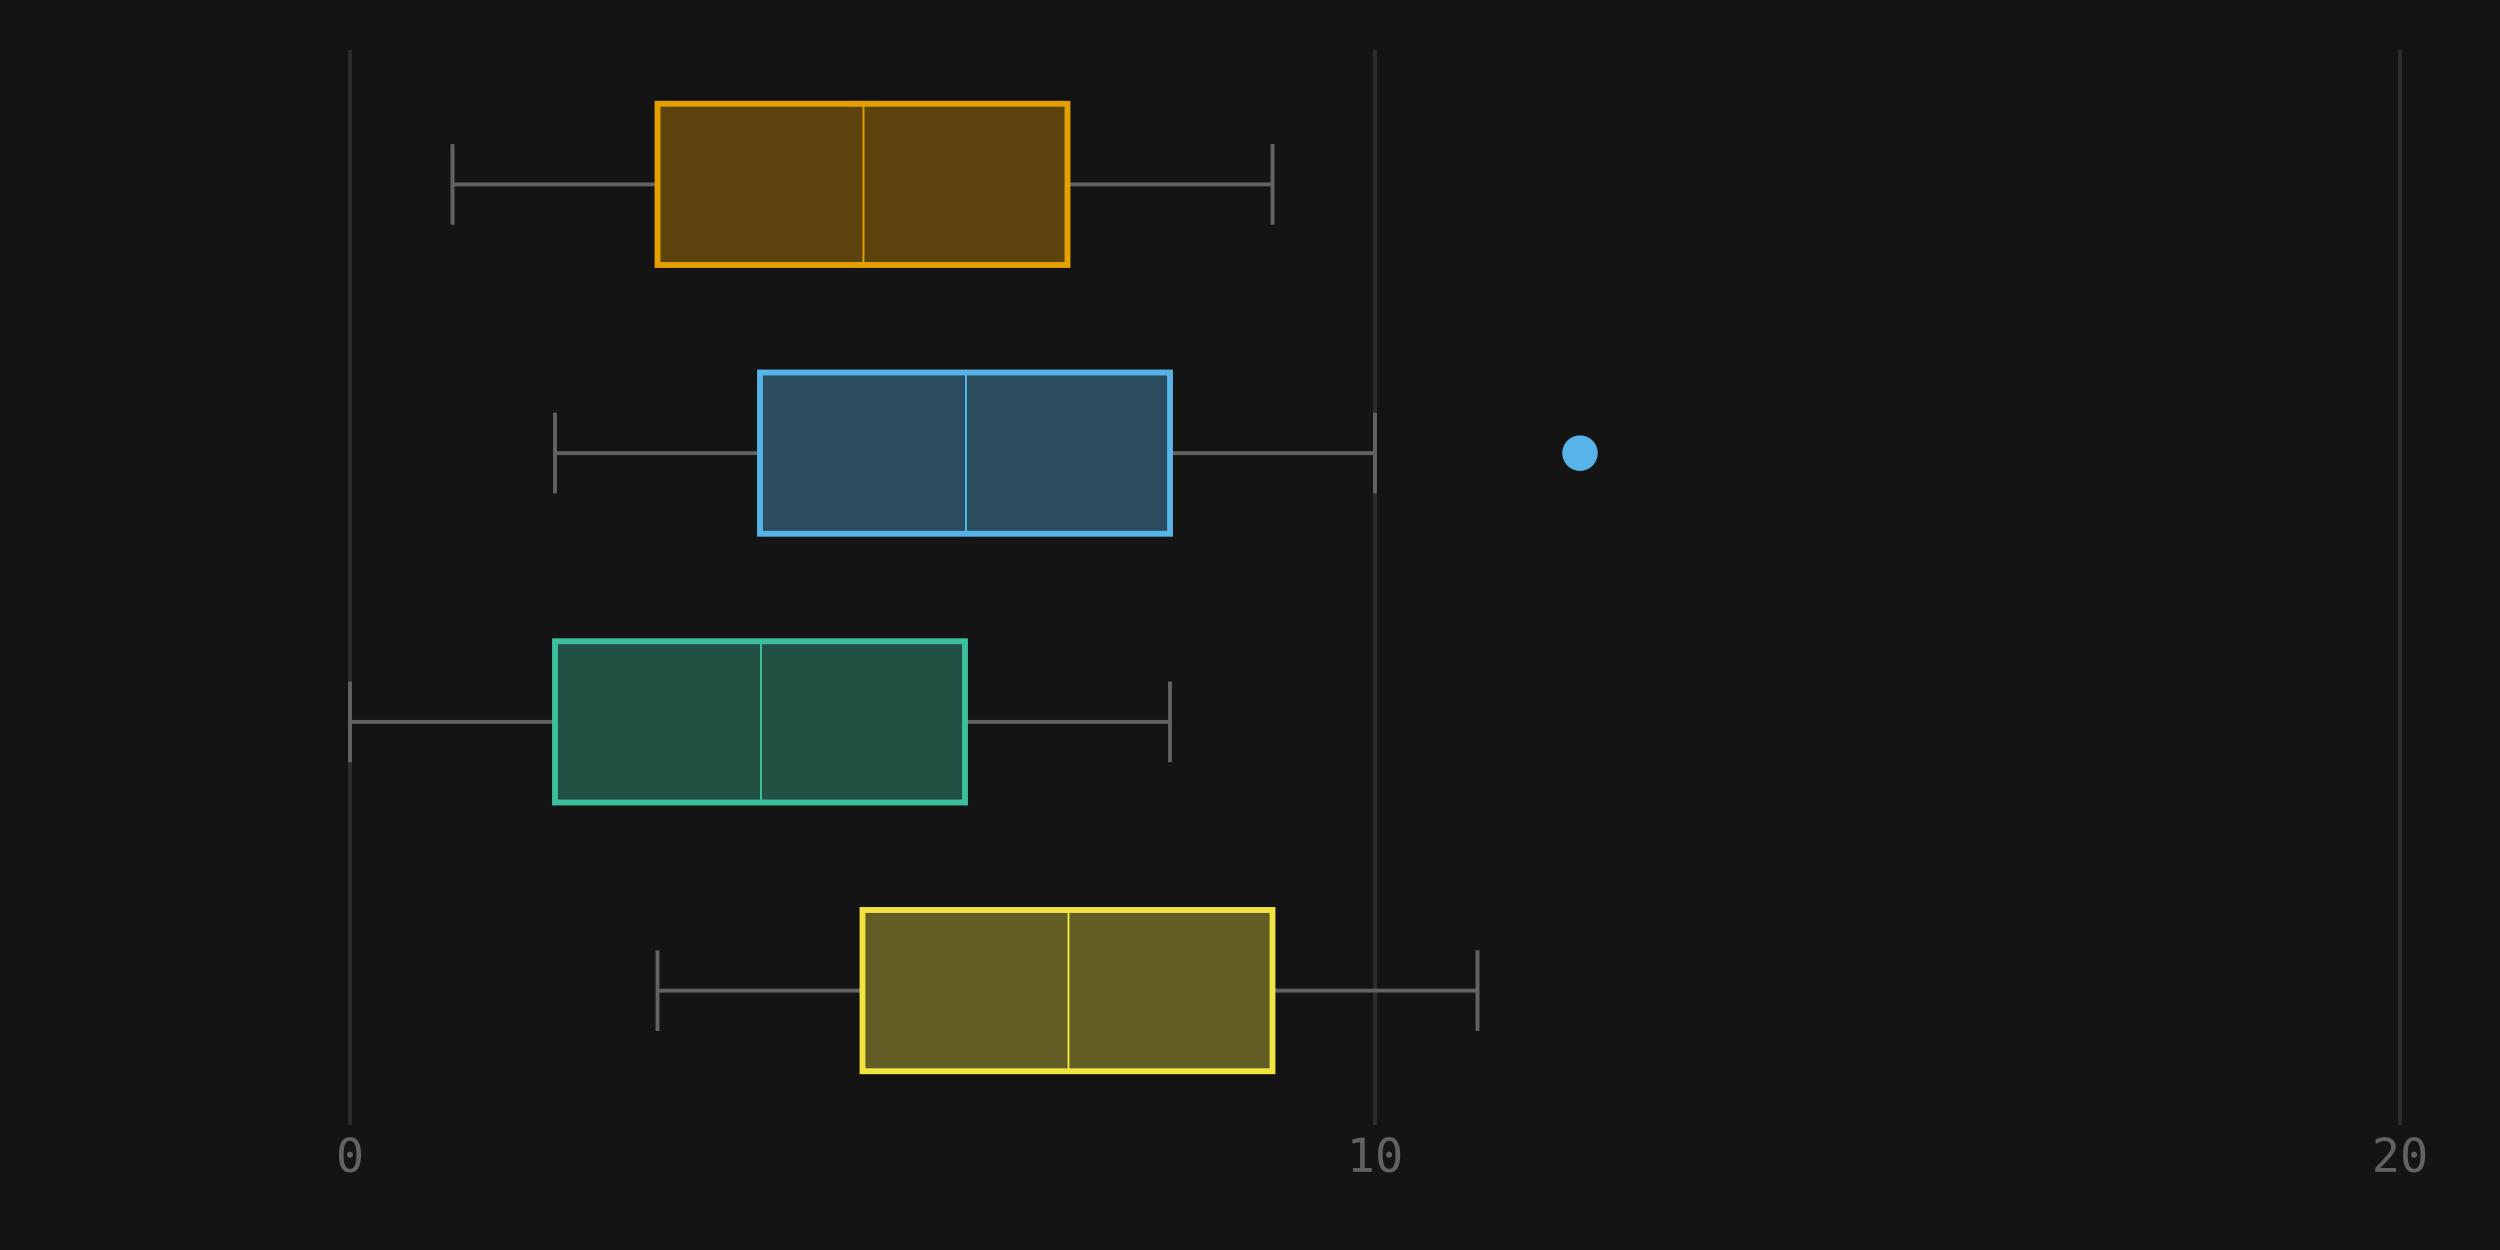
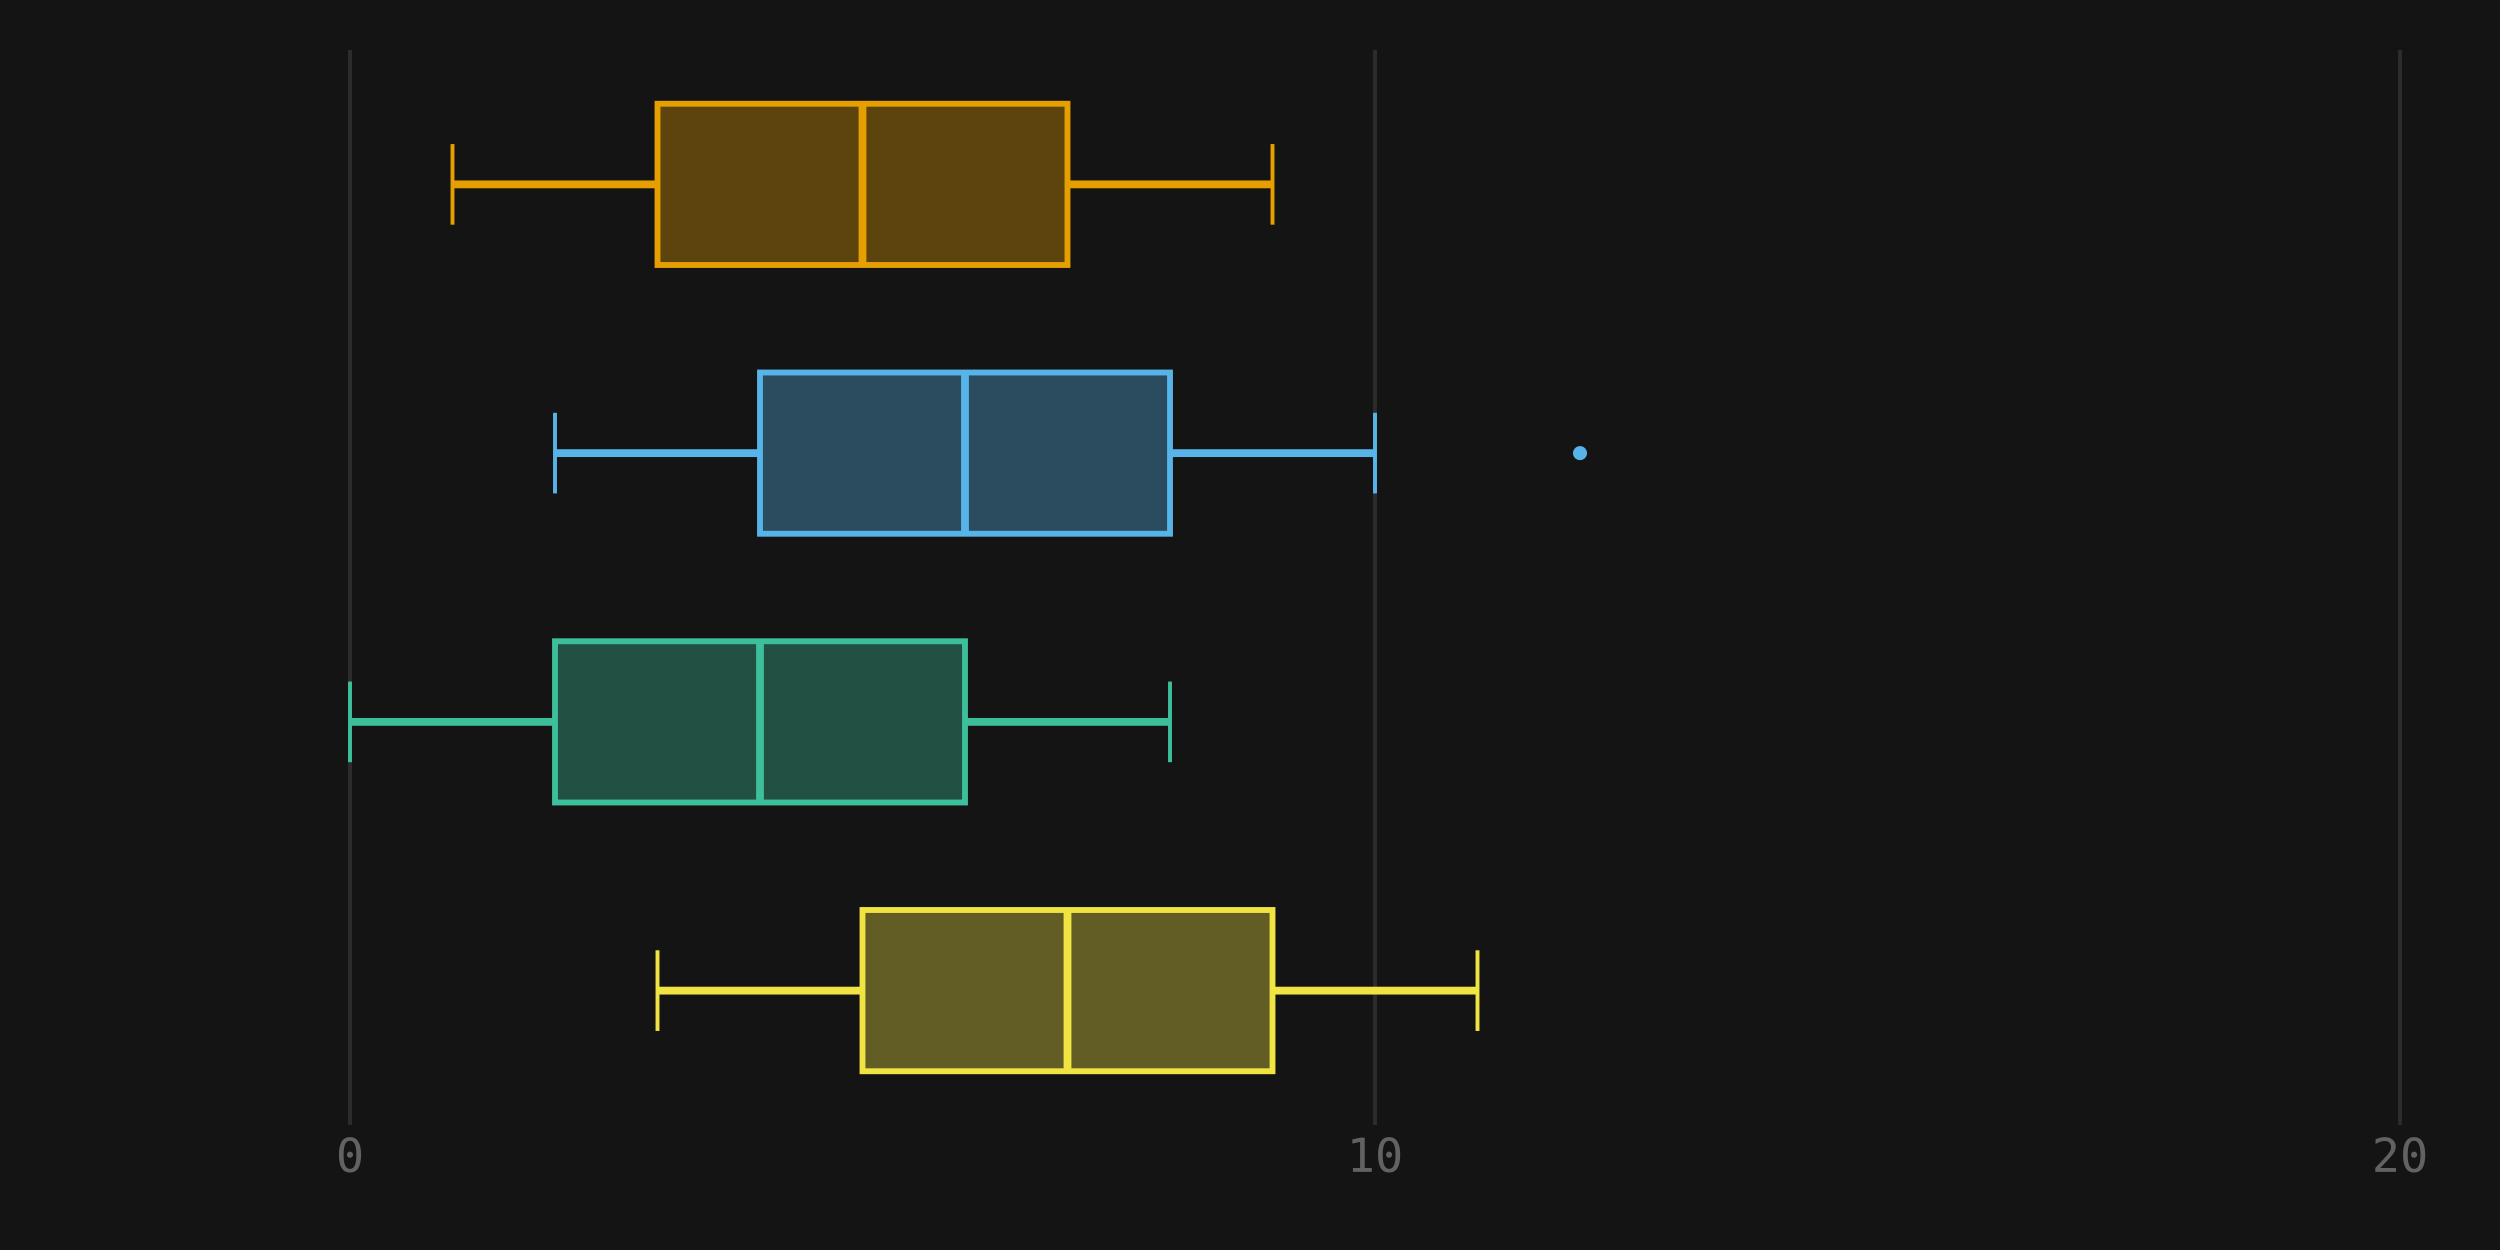
<svg xmlns="http://www.w3.org/2000/svg" viewBox="0 0 640 320" width="640" height="320">
  <rect width="100%" height="100%" fill="#141414" />
  <line x1="89.6" y1="12.8" x2="89.6" y2="288" stroke="#2c2c2c" stroke-width="1" />
  <text x="89.6" y="300" text-anchor="middle" font-size="12" font-family="monospace" fill="#626262">0</text>
  <line x1="352" y1="12.8" x2="352" y2="288" stroke="#2c2c2c" stroke-width="1" />
  <text x="352" y="300" text-anchor="middle" font-size="12" font-family="monospace" fill="#626262">10</text>
  <line x1="614.4" y1="12.8" x2="614.4" y2="288" stroke="#2c2c2c" stroke-width="1" />
  <text x="614.4" y="300" text-anchor="middle" font-size="12" font-family="monospace" fill="#626262">20</text>
-   <rect x="115.84" y="46.7" width="52.48" height="1" fill="#626262" />
-   <rect x="273.28" y="46.7" width="52.48" height="1" fill="#626262" />
-   <rect x="115.34" y="36.88" width="1" height="20.64" fill="#626262" />
-   <rect x="325.26" y="36.88" width="1" height="20.64" fill="#626262" />
+   <path d="M115.84 47.2 L168.32 47.2" fill="none" stroke="#e69f00" stroke-width="2" />
+   <path d="M273.28 47.2 L325.76 47.2" fill="none" stroke="#e69f00" stroke-width="2" />
+   <rect x="115.34" y="36.88" width="1" height="20.64" fill="#e69f00" />
+   <rect x="325.26" y="36.88" width="1" height="20.64" fill="#e69f00" />
  <rect x="168.32" y="26.56" width="104.96" height="41.28" fill="#e69f00" fill-opacity="0.35" stroke="#e69f00" stroke-width="1.5" />
-   <rect x="220.8" y="26.56" width="0.5" height="41.28" fill="#e69f00" />
-   <rect x="142.08" y="115.5" width="52.48" height="1" fill="#626262" />
-   <rect x="299.52" y="115.5" width="52.48" height="1" fill="#626262" />
-   <rect x="141.58" y="105.68" width="1" height="20.64" fill="#626262" />
-   <rect x="351.5" y="105.68" width="1" height="20.64" fill="#626262" />
+   <rect x="219.8" y="26.56" width="2" height="41.28" fill="#e69f00" />
+   <path d="M142.08 116 L194.56 116" fill="none" stroke="#56b4e9" stroke-width="2" />
+   <path d="M299.52 116 L352 116" fill="none" stroke="#56b4e9" stroke-width="2" />
+   <rect x="141.58" y="105.68" width="1" height="20.64" fill="#56b4e9" />
+   <rect x="351.5" y="105.68" width="1" height="20.64" fill="#56b4e9" />
  <rect x="194.56" y="95.36" width="104.96" height="41.28" fill="#56b4e9" fill-opacity="0.35" stroke="#56b4e9" stroke-width="1.5" />
-   <rect x="247.04" y="95.36" width="0.5" height="41.28" fill="#56b4e9" />
-   <circle cx="404.48" cy="116" r="4.541" fill="#56b4e9" />
-   <rect x="89.6" y="184.3" width="52.48" height="1" fill="#626262" />
-   <rect x="247.04" y="184.3" width="52.48" height="1" fill="#626262" />
-   <rect x="89.1" y="174.48" width="1" height="20.64" fill="#626262" />
-   <rect x="299.02" y="174.48" width="1" height="20.64" fill="#626262" />
+   <rect x="246.04" y="95.36" width="2" height="41.28" fill="#56b4e9" />
+   <circle cx="404.48" cy="116" r="1.8" fill="#56b4e9" />
+   <path d="M89.6 184.8 L142.08 184.8" fill="none" stroke="#3cbf9a" stroke-width="2" />
+   <path d="M247.04 184.8 L299.52 184.8" fill="none" stroke="#3cbf9a" stroke-width="2" />
+   <rect x="89.1" y="174.48" width="1" height="20.64" fill="#3cbf9a" />
+   <rect x="299.02" y="174.48" width="1" height="20.64" fill="#3cbf9a" />
  <rect x="142.08" y="164.16" width="104.96" height="41.28" fill="#3cbf9a" fill-opacity="0.35" stroke="#3cbf9a" stroke-width="1.5" />
-   <rect x="194.56" y="164.16" width="0.5" height="41.28" fill="#3cbf9a" />
-   <rect x="168.32" y="253.1" width="52.48" height="1" fill="#626262" />
-   <rect x="325.76" y="253.1" width="52.48" height="1" fill="#626262" />
-   <rect x="167.82" y="243.28" width="1" height="20.64" fill="#626262" />
-   <rect x="377.74" y="243.28" width="1" height="20.64" fill="#626262" />
+   <rect x="193.56" y="164.16" width="2" height="41.28" fill="#3cbf9a" />
+   <path d="M168.32 253.6 L220.8 253.6" fill="none" stroke="#f0e442" stroke-width="2" />
+   <path d="M325.76 253.6 L378.24 253.6" fill="none" stroke="#f0e442" stroke-width="2" />
+   <rect x="167.82" y="243.28" width="1" height="20.64" fill="#f0e442" />
+   <rect x="377.74" y="243.28" width="1" height="20.64" fill="#f0e442" />
  <rect x="220.8" y="232.96" width="104.96" height="41.28" fill="#f0e442" fill-opacity="0.35" stroke="#f0e442" stroke-width="1.5" />
-   <rect x="273.28" y="232.96" width="0.5" height="41.28" fill="#f0e442" />
+   <rect x="272.28" y="232.96" width="2" height="41.28" fill="#f0e442" />
</svg>
